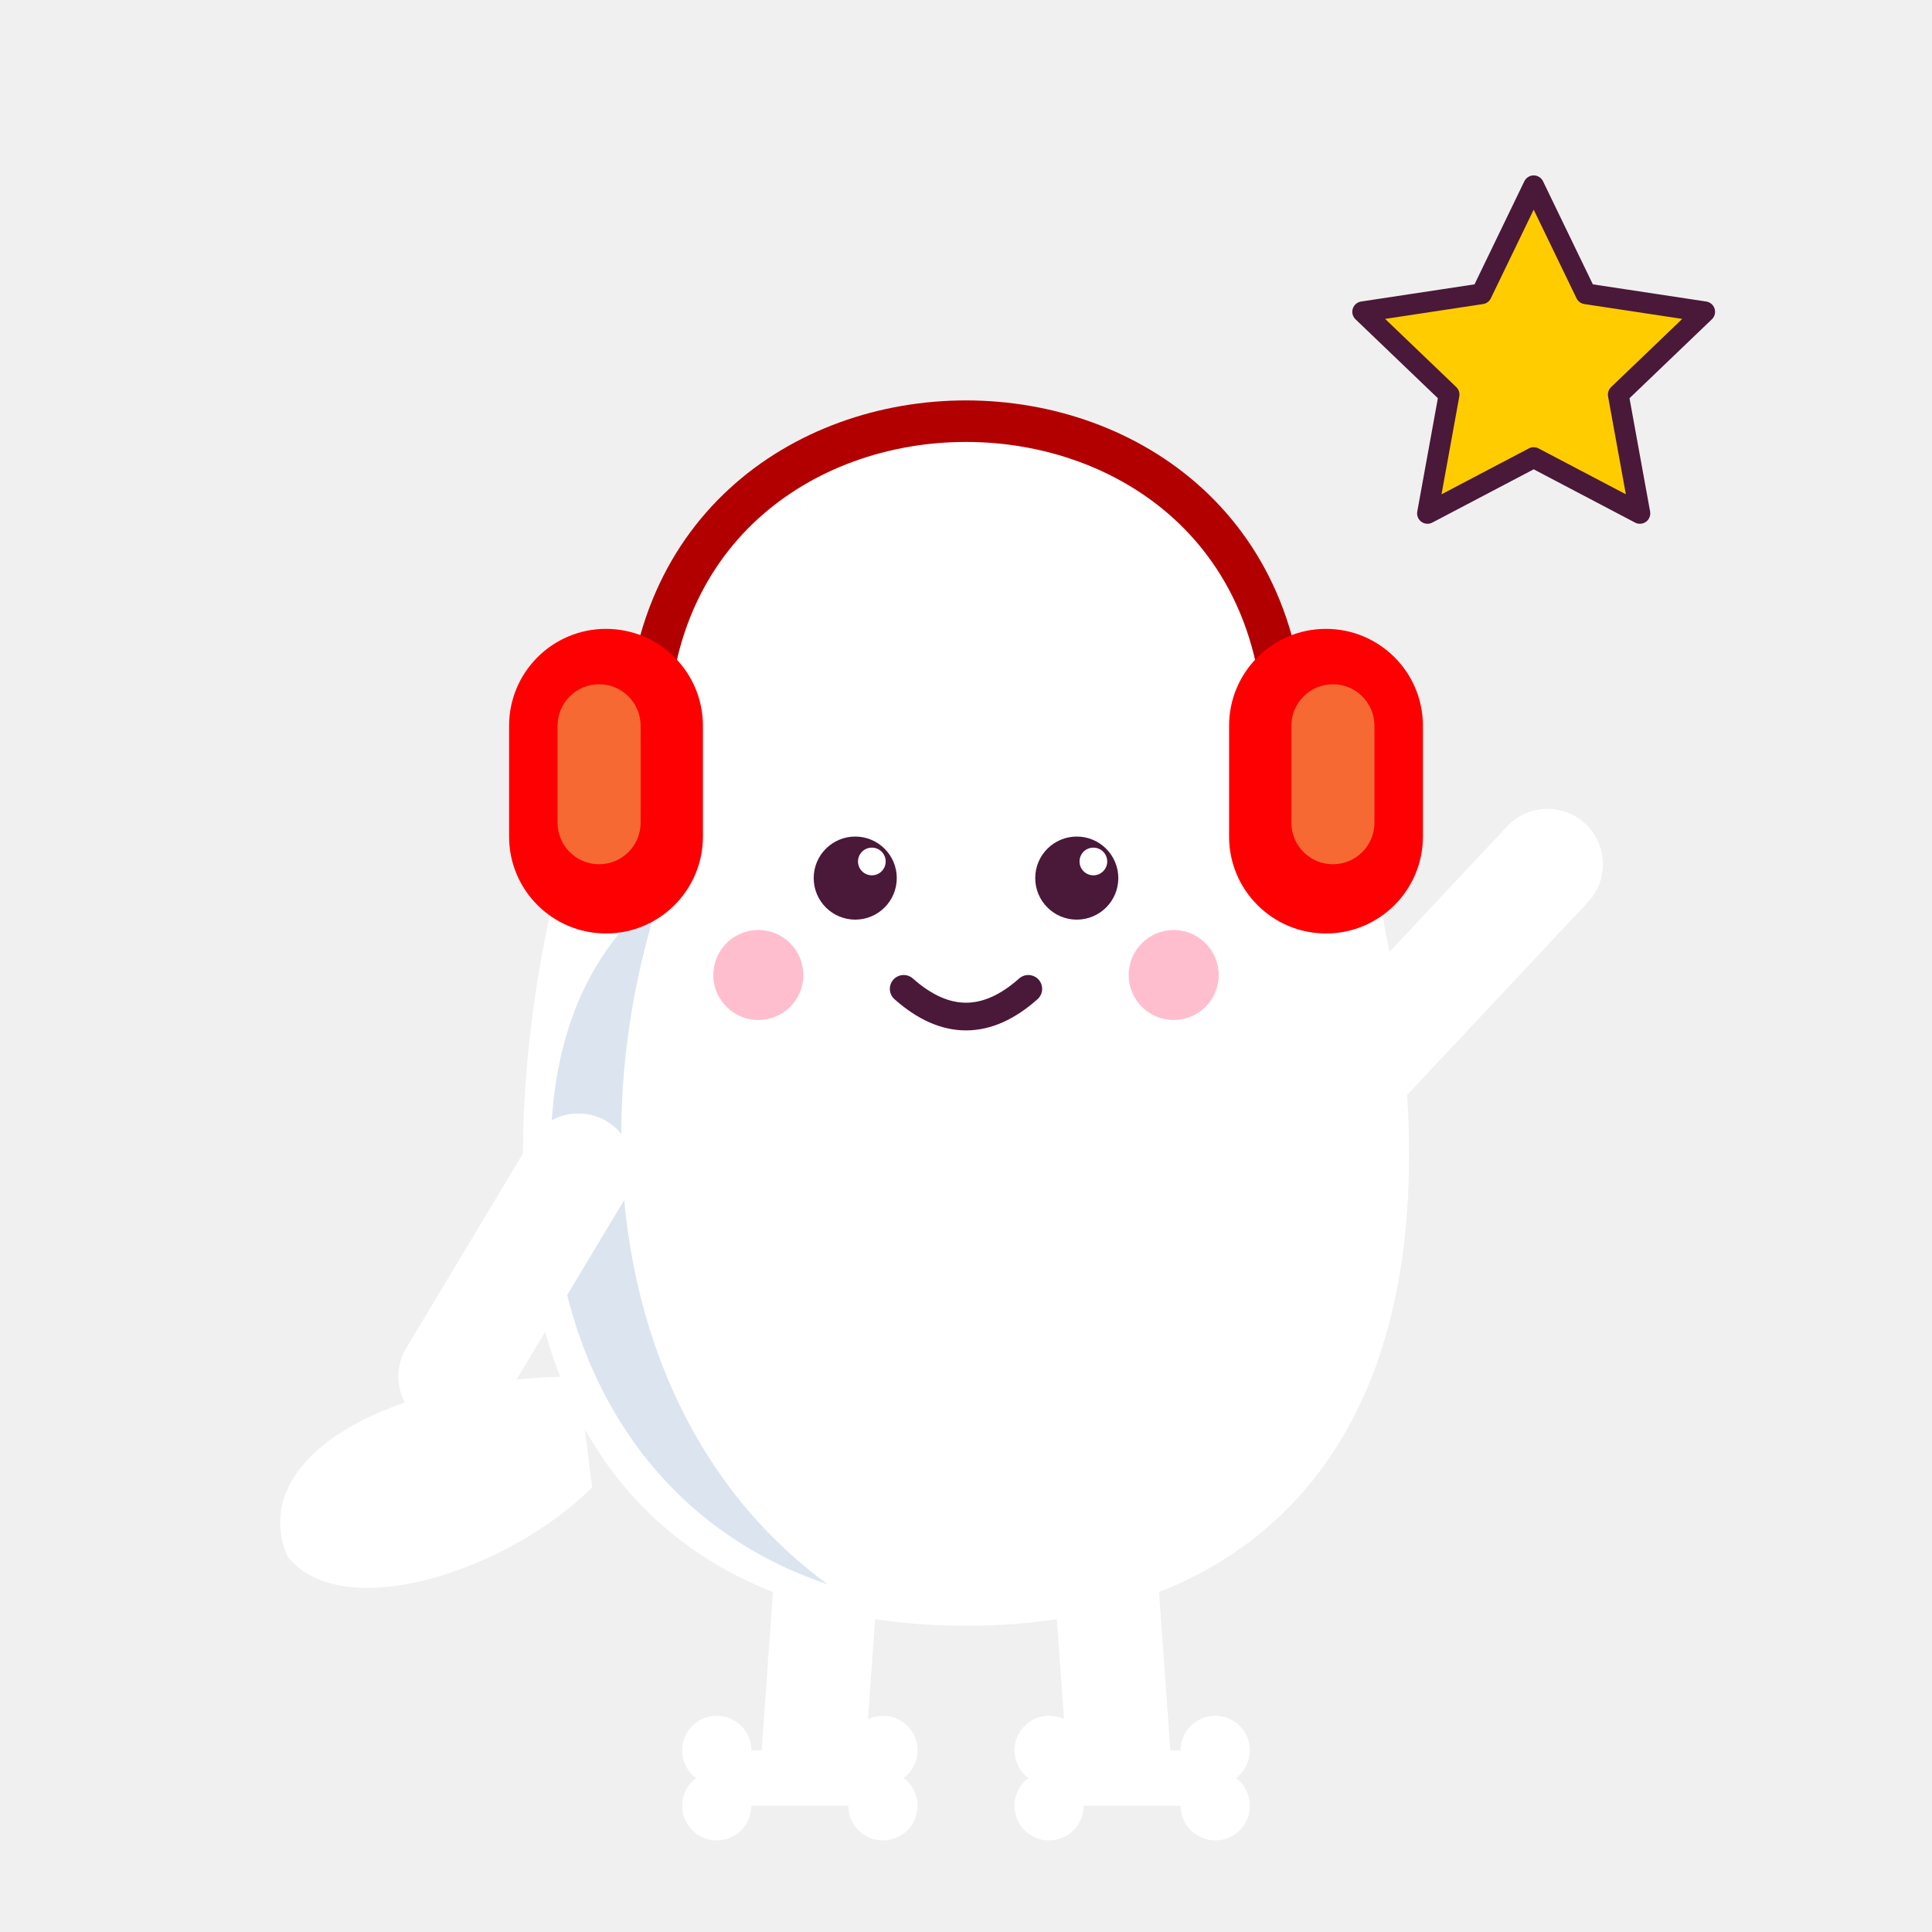
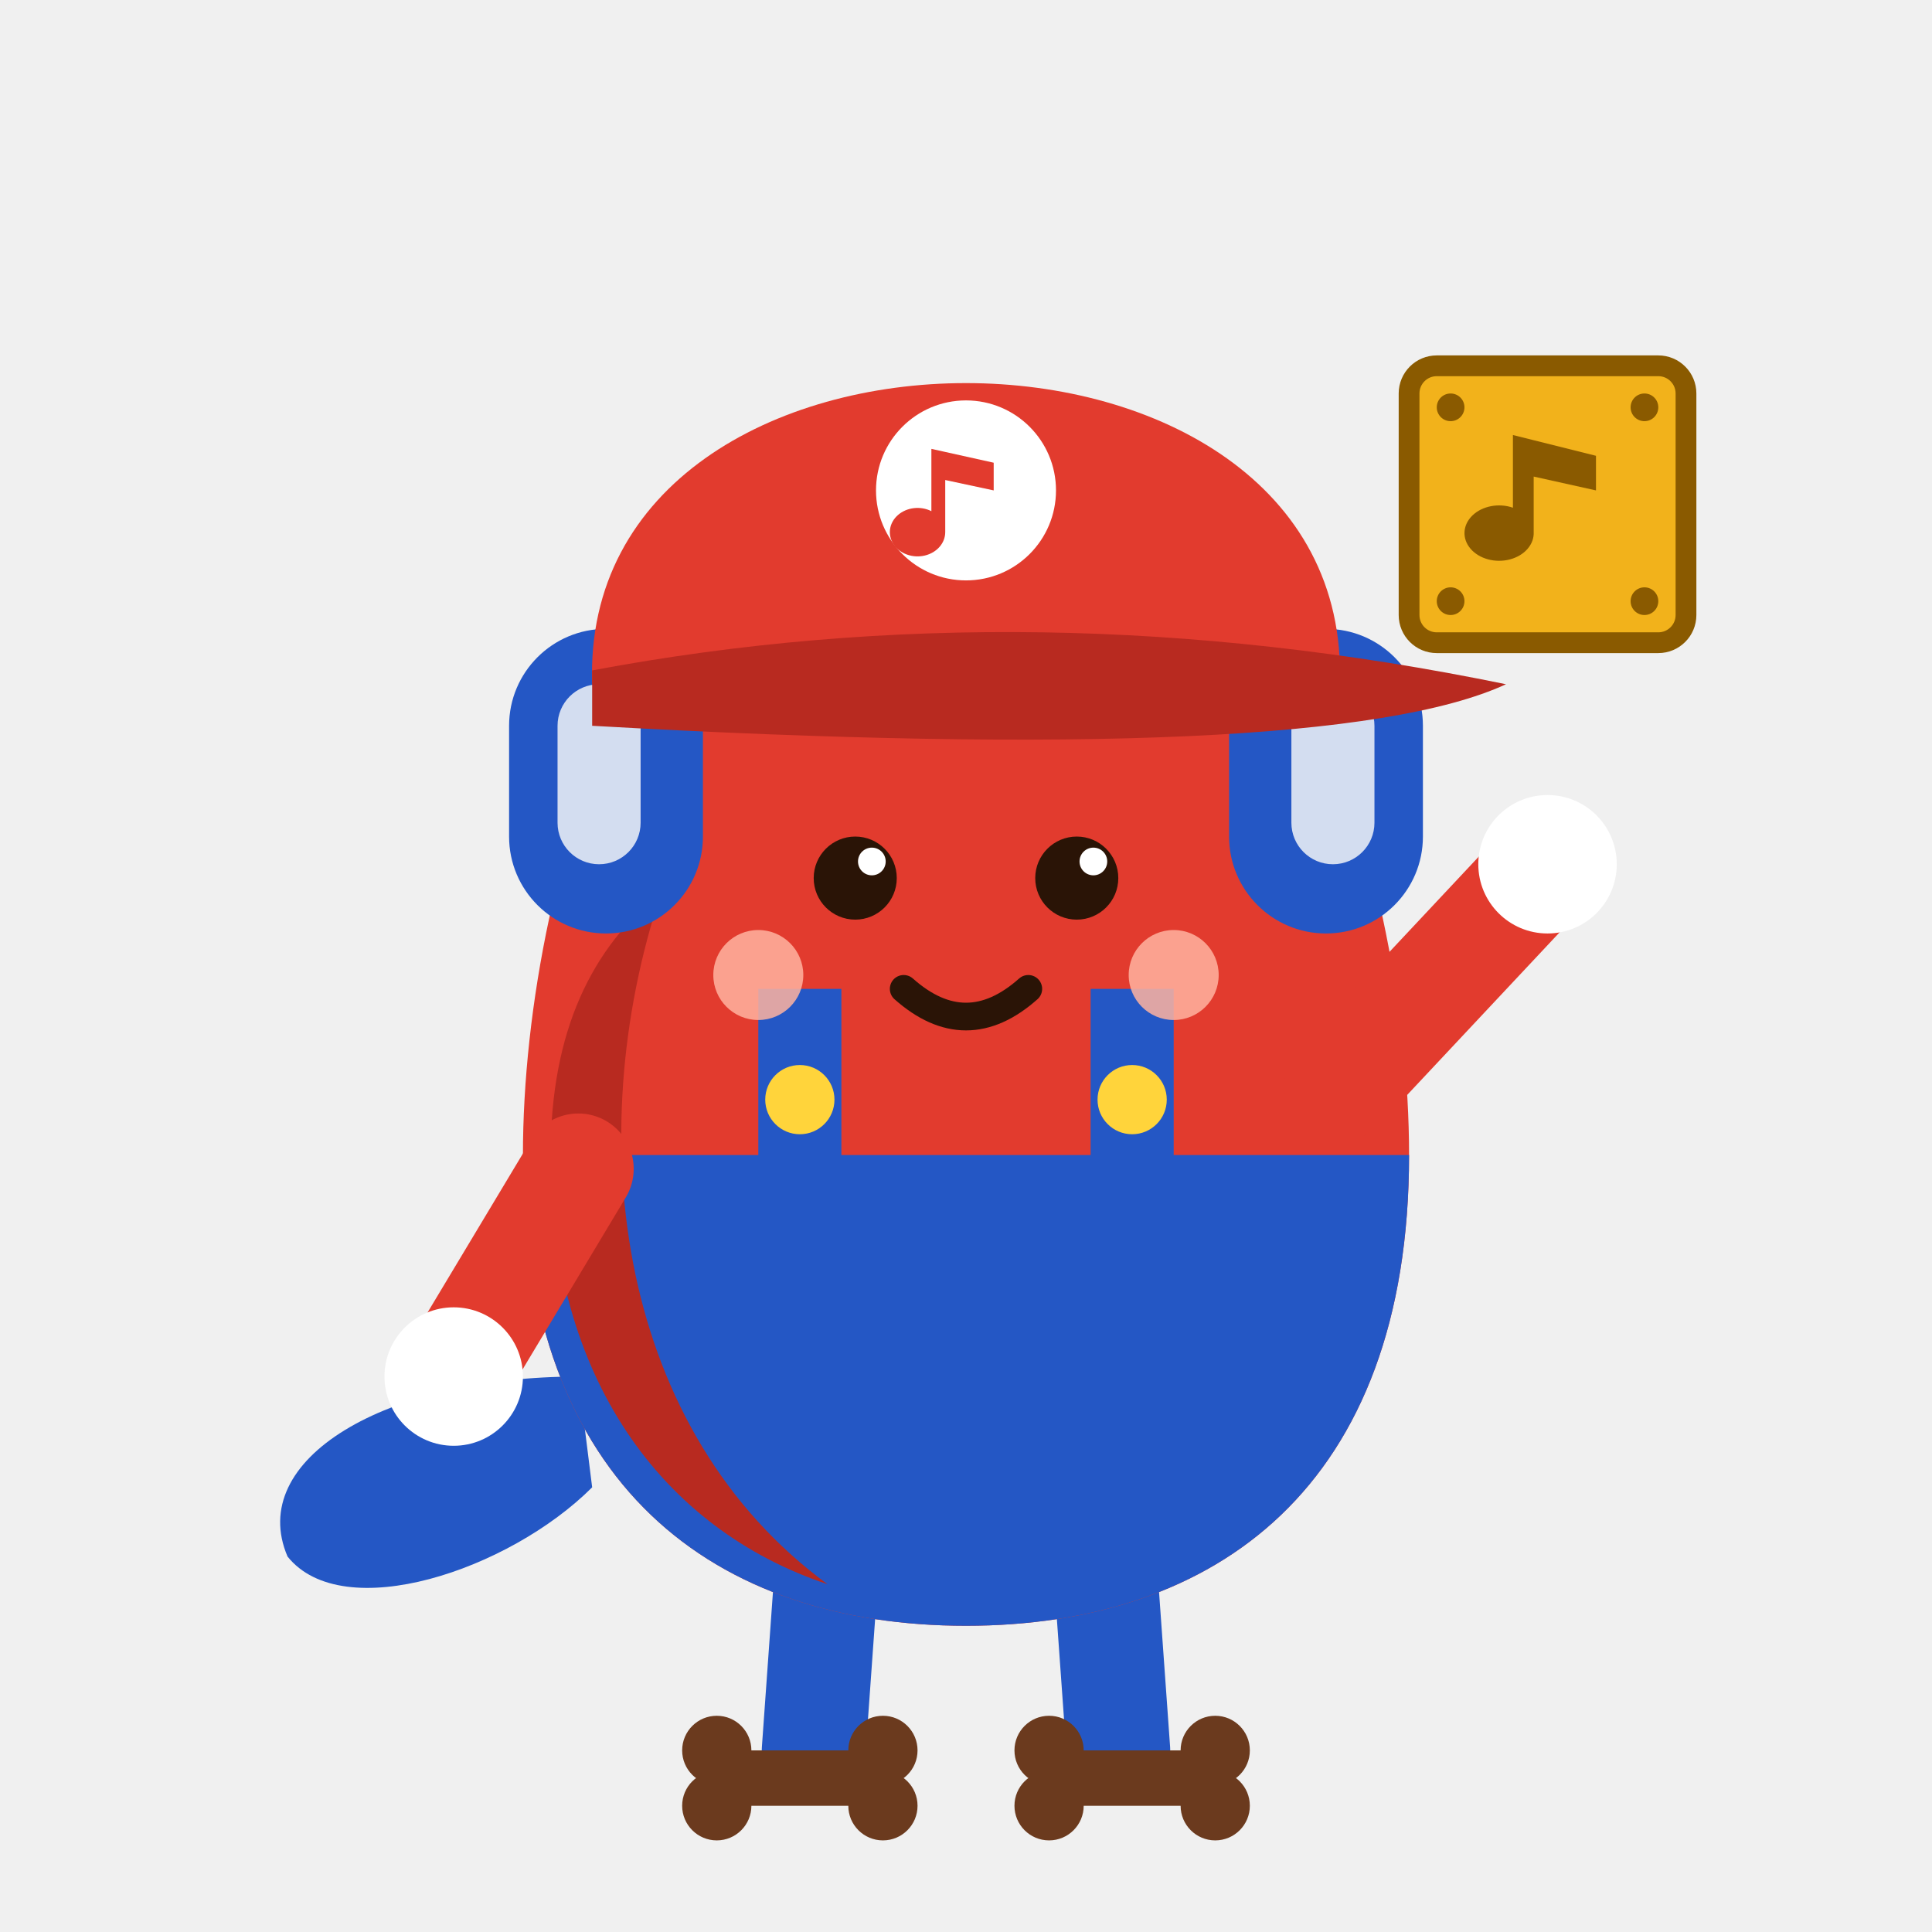
<svg xmlns="http://www.w3.org/2000/svg" viewBox="0 0 240 240" width="240" height="240">
  <g transform="translate(120 128) scale(.86)">
-     <path d="M-56 50C-84 50-104 62-98 76C-90 86-66 78-54 66Z" fill="#FFFFFF" />
-     <path d="M-20 76L-22 104" stroke="#FFFFFF" stroke-width="15" stroke-linecap="round" fill="none" />
-     <path d="M20 76L22 104" stroke="#FFFFFF" stroke-width="15" stroke-linecap="round" fill="none" />
-     <g transform="translate(-24 108)">
-       <circle cx="-12" cy="-4" r="5" fill="#FFFFFF" />
-       <circle cx="-12" cy="4" r="5" fill="#FFFFFF" />
-       <circle cx="12" cy="-4" r="5" fill="#FFFFFF" />
-       <circle cx="12" cy="4" r="5" fill="#FFFFFF" />
-       <rect x="-12" y="-4" width="24" height="8" fill="#FFFFFF" />
+     <path d="M-56 50C-84 50-104 62-98 76C-90 86-66 78-54 66Z" fill="#2457C5" />
+     <path d="M-20 76L-22 104" stroke="#2457C5" stroke-width="15" stroke-linecap="round" fill="none" />
+     <path d="M20 76L22 104" stroke="#2457C5" stroke-width="15" stroke-linecap="round" fill="none" />
+     <g transform="translate(-24 108)" fill="#6B3A1E">
+       <circle cx="-12" cy="-4" r="5" />
+       <circle cx="-12" cy="4" r="5" />
+       <circle cx="12" cy="-4" r="5" />
+       <circle cx="12" cy="4" r="5" />
+       <rect x="-12" y="-4" width="24" height="8" />
    </g>
-     <g transform="translate(24 108)">
-       <circle cx="-12" cy="-4" r="5" fill="#FFFFFF" />
-       <circle cx="-12" cy="4" r="5" fill="#FFFFFF" />
-       <circle cx="12" cy="-4" r="5" fill="#FFFFFF" />
-       <circle cx="12" cy="4" r="5" fill="#FFFFFF" />
-       <rect x="-12" y="-4" width="24" height="8" fill="#FFFFFF" />
+     <g transform="translate(24 108)" fill="#6B3A1E">
+       <circle cx="-12" cy="-4" r="5" />
+       <circle cx="-12" cy="4" r="5" />
+       <circle cx="12" cy="-4" r="5" />
+       <circle cx="12" cy="4" r="5" />
+       <rect x="-12" y="-4" width="24" height="8" />
    </g>
-     <path d="M0-88C44-88 64-24 64 18C64 66 36 86 0 86C-36 86-64 66-64 18C-64-24-44-88 0-88Z" fill="#FFFFFF" />
-     <path d="M-44-20C-56 16-50 58-20 80C-44 72-60 50-60 18C-60 0-54-12-44-20Z" fill="#DCE5EF" />
-     <path d="M-56 20L-74 50" stroke="#FFFFFF" stroke-width="16" stroke-linecap="round" fill="none" />
-     <path d="M54 8L84 -24" stroke="#FFFFFF" stroke-width="16" stroke-linecap="round" fill="none" />
-     <circle cx="-16" cy="-22" r="6" fill="#4A1838" />
-     <circle cx="16" cy="-22" r="6" fill="#4A1838" />
+     <defs>
+       <clipPath id="mb">
+         <path d="M0-88C44-88 64-24 64 18C64 66 36 86 0 86C-36 86-64 66-64 18C-64-24-44-88 0-88Z" />
+       </clipPath>
+     </defs>
+     <path d="M0-88C44-88 64-24 64 18C64 66 36 86 0 86C-36 86-64 66-64 18C-64-24-44-88 0-88Z" fill="#E23B2E" />
+     <g clip-path="url(#mb)">
+       <path d="M-80 18H-30V-6H-18V18H18V-6H30V18H80V120H-80Z" fill="#2457C5" />
+       <path d="M-44-20C-56 16-50 58-20 80C-44 72-60 50-60 18C-60 0-54-12-44-20Z" fill="#B82A20" />
+     </g>
+     <circle cx="-24" cy="10" r="5" fill="#FFD43B" />
+     <circle cx="24" cy="10" r="5" fill="#FFD43B" />
+     <path d="M-56 20L-74 50" stroke="#E23B2E" stroke-width="16" stroke-linecap="round" fill="none" />
+     <path d="M54 8L84 -24" stroke="#E23B2E" stroke-width="16" stroke-linecap="round" fill="none" />
+     <circle cx="84" cy="-24" r="10" fill="#FFF" />
+     <circle cx="-74" cy="50" r="10" fill="#FFF" />
+     <circle cx="-16" cy="-22" r="6" fill="#2A1406" />
+     <circle cx="16" cy="-22" r="6" fill="#2A1406" />
    <circle cx="-13.6" cy="-24.4" r="2" fill="#FFF" />
    <circle cx="18.4" cy="-24.4" r="2" fill="#FFF" />
-     <path d="M-9-6q9 8 18 0" fill="none" stroke="#4A1838" stroke-width="4" stroke-linecap="round" />
-     <circle cx="-30" cy="-8" r="6.5" fill="#FFB3C6" opacity=".85" />
-     <circle cx="30" cy="-8" r="6.5" fill="#FFB3C6" opacity=".85" />
-     <path d="M-46-40C-48-104 48-104 46-40" fill="none" stroke="#b20001" stroke-width="6" stroke-linecap="round" />
-     <rect x="-66" y="-58" width="28" height="44" rx="14" fill="#FE0002" />
-     <rect x="-59" y="-50" width="12" height="26" rx="6" fill="#F47B3B" opacity=".85" />
-     <rect x="38" y="-58" width="28" height="44" rx="14" fill="#FE0002" />
-     <rect x="47" y="-50" width="12" height="26" rx="6" fill="#F47B3B" opacity=".85" />
-     <path d="M82 -122l7.54 15.6 17.16 2.6-12.48 11.96 3.12 17.16-15.34-8.06-15.34 8.06 3.12-17.16-12.48-11.96 17.16-2.6z" fill="#FFCC00" stroke="#4A1838" stroke-width="3" stroke-linejoin="round" />
+     <path d="M-9-6q9 8 18 0" fill="none" stroke="#2A1406" stroke-width="4" stroke-linecap="round" />
+     <circle cx="-30" cy="-8" r="6.5" fill="#FFB3A0" opacity="0.85" />
+     <circle cx="30" cy="-8" r="6.5" fill="#FFB3A0" opacity="0.85" />
+     <rect x="-66" y="-58" width="28" height="44" rx="14" fill="#2457C5" />
+     <rect x="-59" y="-50" width="12" height="26" rx="6" fill="#F2F4F8" opacity=".85" />
+     <rect x="38" y="-58" width="28" height="44" rx="14" fill="#2457C5" />
+     <rect x="47" y="-50" width="12" height="26" rx="6" fill="#F2F4F8" opacity=".85" />
+     <path d="M-54-50C-56-108 56-108 54-50Z" fill="#E23B2E" />
+     <path d="M-54-52Q10-64 78-50Q52-38-54-44Z" fill="#B82A20" />
+     <circle cx="0" cy="-78" r="13" fill="#FFF" />
+     <path d="M-3-84v12a4 3.5 0 1 1-2-3V-84l9 2v4l-7-1.5" fill="#E23B2E" />
+     <g transform="translate(84 -76)">
+       <rect x="-20" y="-20" width="40" height="40" rx="4" fill="#F2B21B" stroke="#8A5A00" stroke-width="3" />
+       <circle cx="-14" cy="-14" r="2" fill="#8A5A00" />
+       <circle cx="14" cy="-14" r="2" fill="#8A5A00" />
+       <circle cx="-14" cy="14" r="2" fill="#8A5A00" />
+       <circle cx="14" cy="14" r="2" fill="#8A5A00" />
+       <path d="M-2-10v14a5 4 0 1 1-3-3.5V-10l12 3v5l-9-2" fill="#8A5A00" />
+     </g>
  </g>
</svg>
